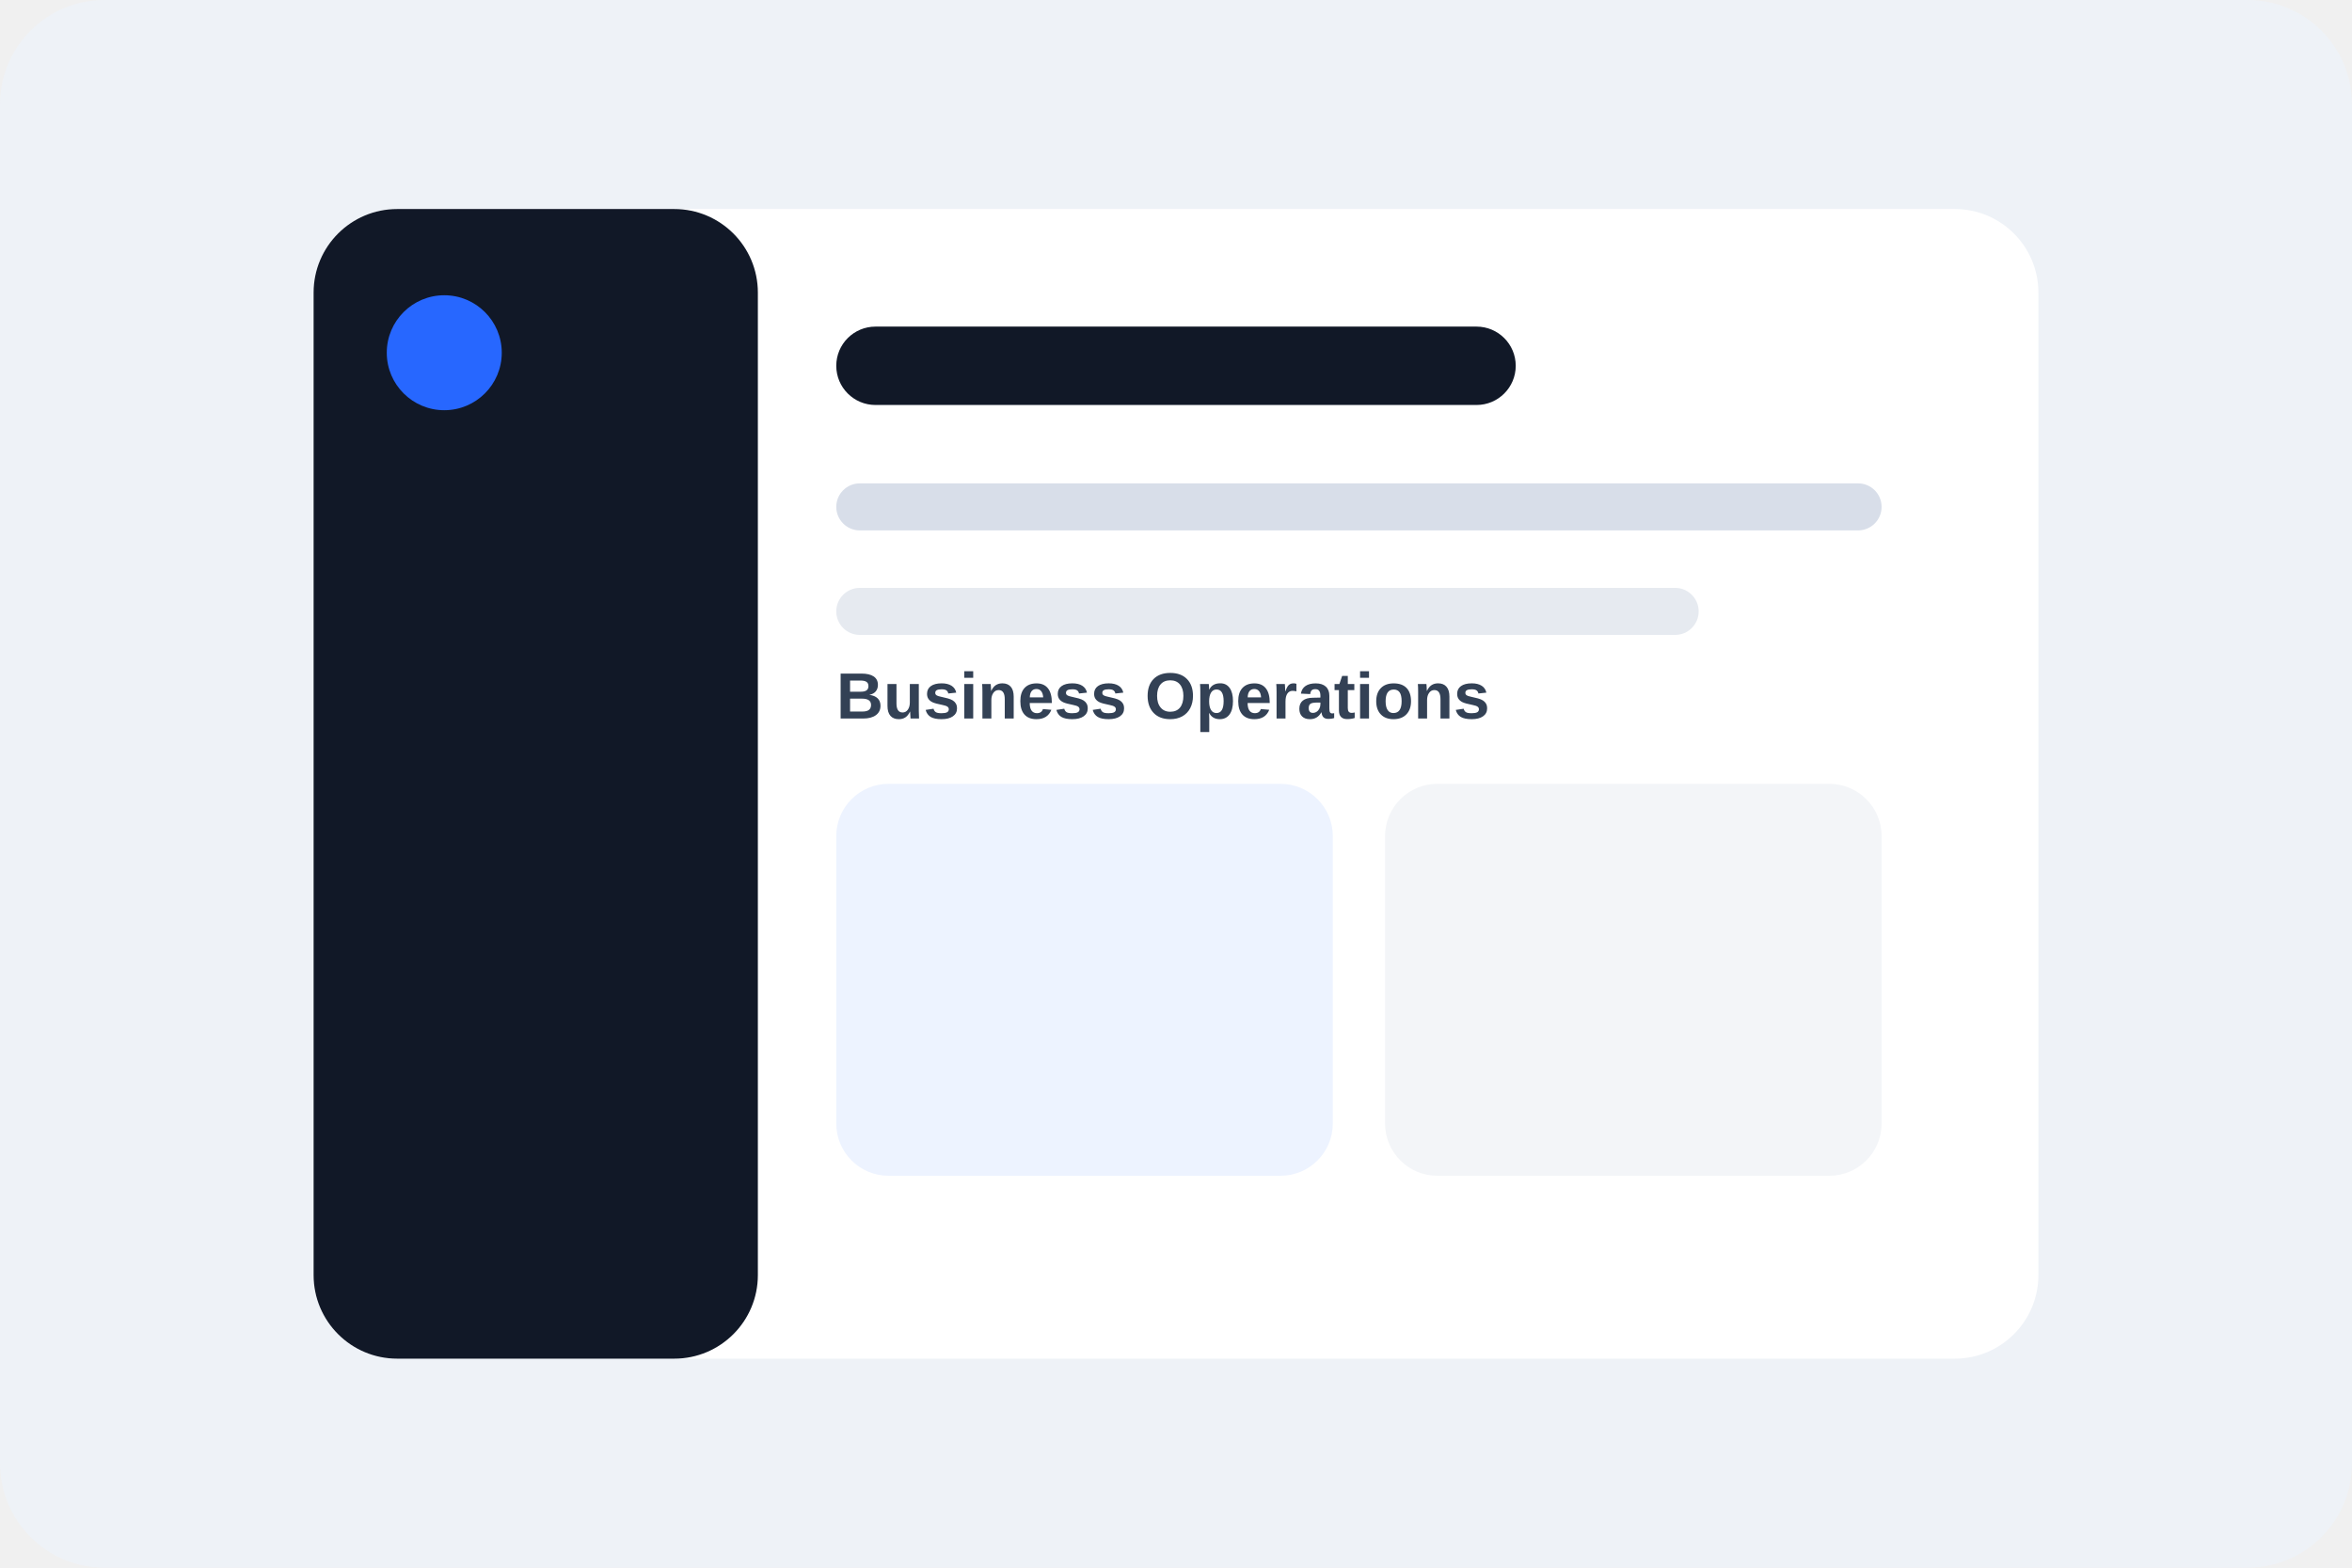
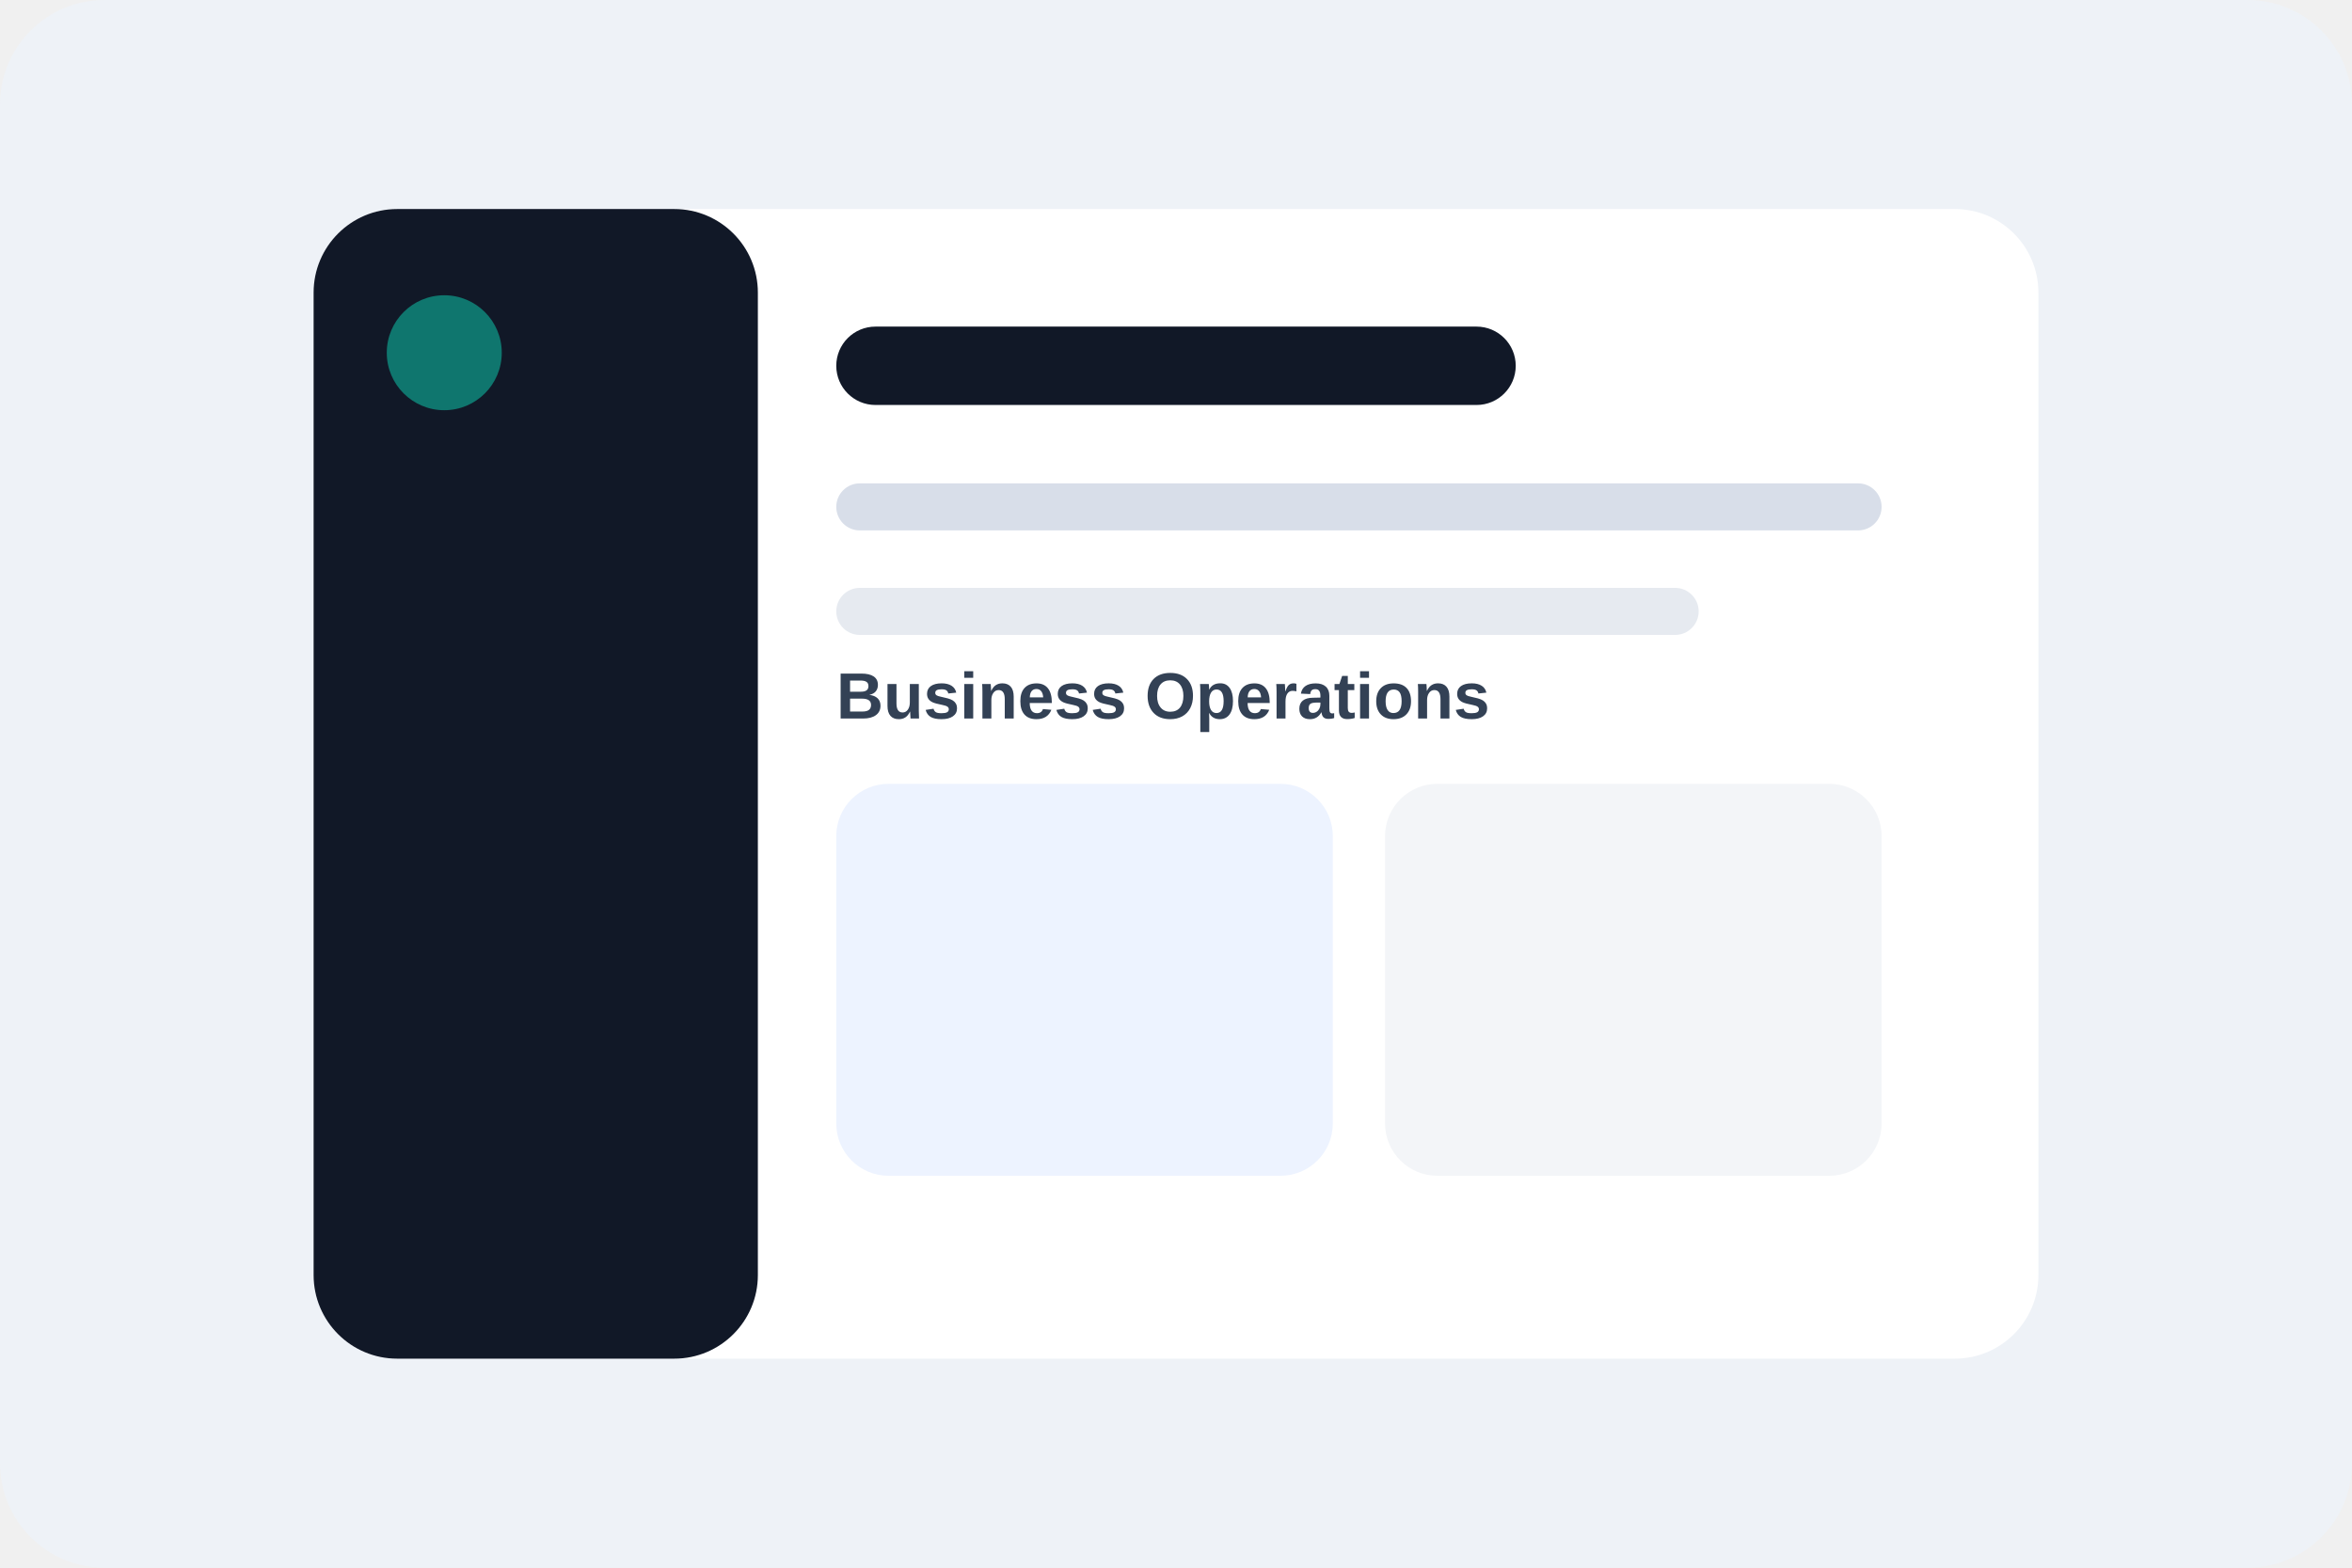
<svg xmlns="http://www.w3.org/2000/svg" viewBox="0 0 900 600">
  <rect width="900" height="600" rx="40" fill="#eef2f7" />
  <rect x="120" y="80" width="660" height="440" rx="32" fill="#fff" />
  <rect x="120" y="80" width="170" height="440" rx="32" fill="#111827" />
-   <circle cx="170" cy="135" r="22" fill="#2767ff" />
+   <circle cx="170" cy="135" r="22" fill="#0F766E" />
  <rect x="320" y="125" width="260" height="30" rx="15" fill="#111827" />
  <rect x="320" y="185" width="400" height="18" rx="9" fill="#d8dee9" />
  <rect x="320" y="225" width="330" height="18" rx="9" fill="#e6eaf0" />
  <rect x="320" y="300" width="190" height="150" rx="20" fill="#edf3ff" />
  <rect x="530" y="300" width="190" height="150" rx="20" fill="#f3f5f8" />
  <text x="320" y="275" font-family="Arial, sans-serif" font-size="25" font-weight="700" fill="#334155">Business Operations</text>
</svg>
